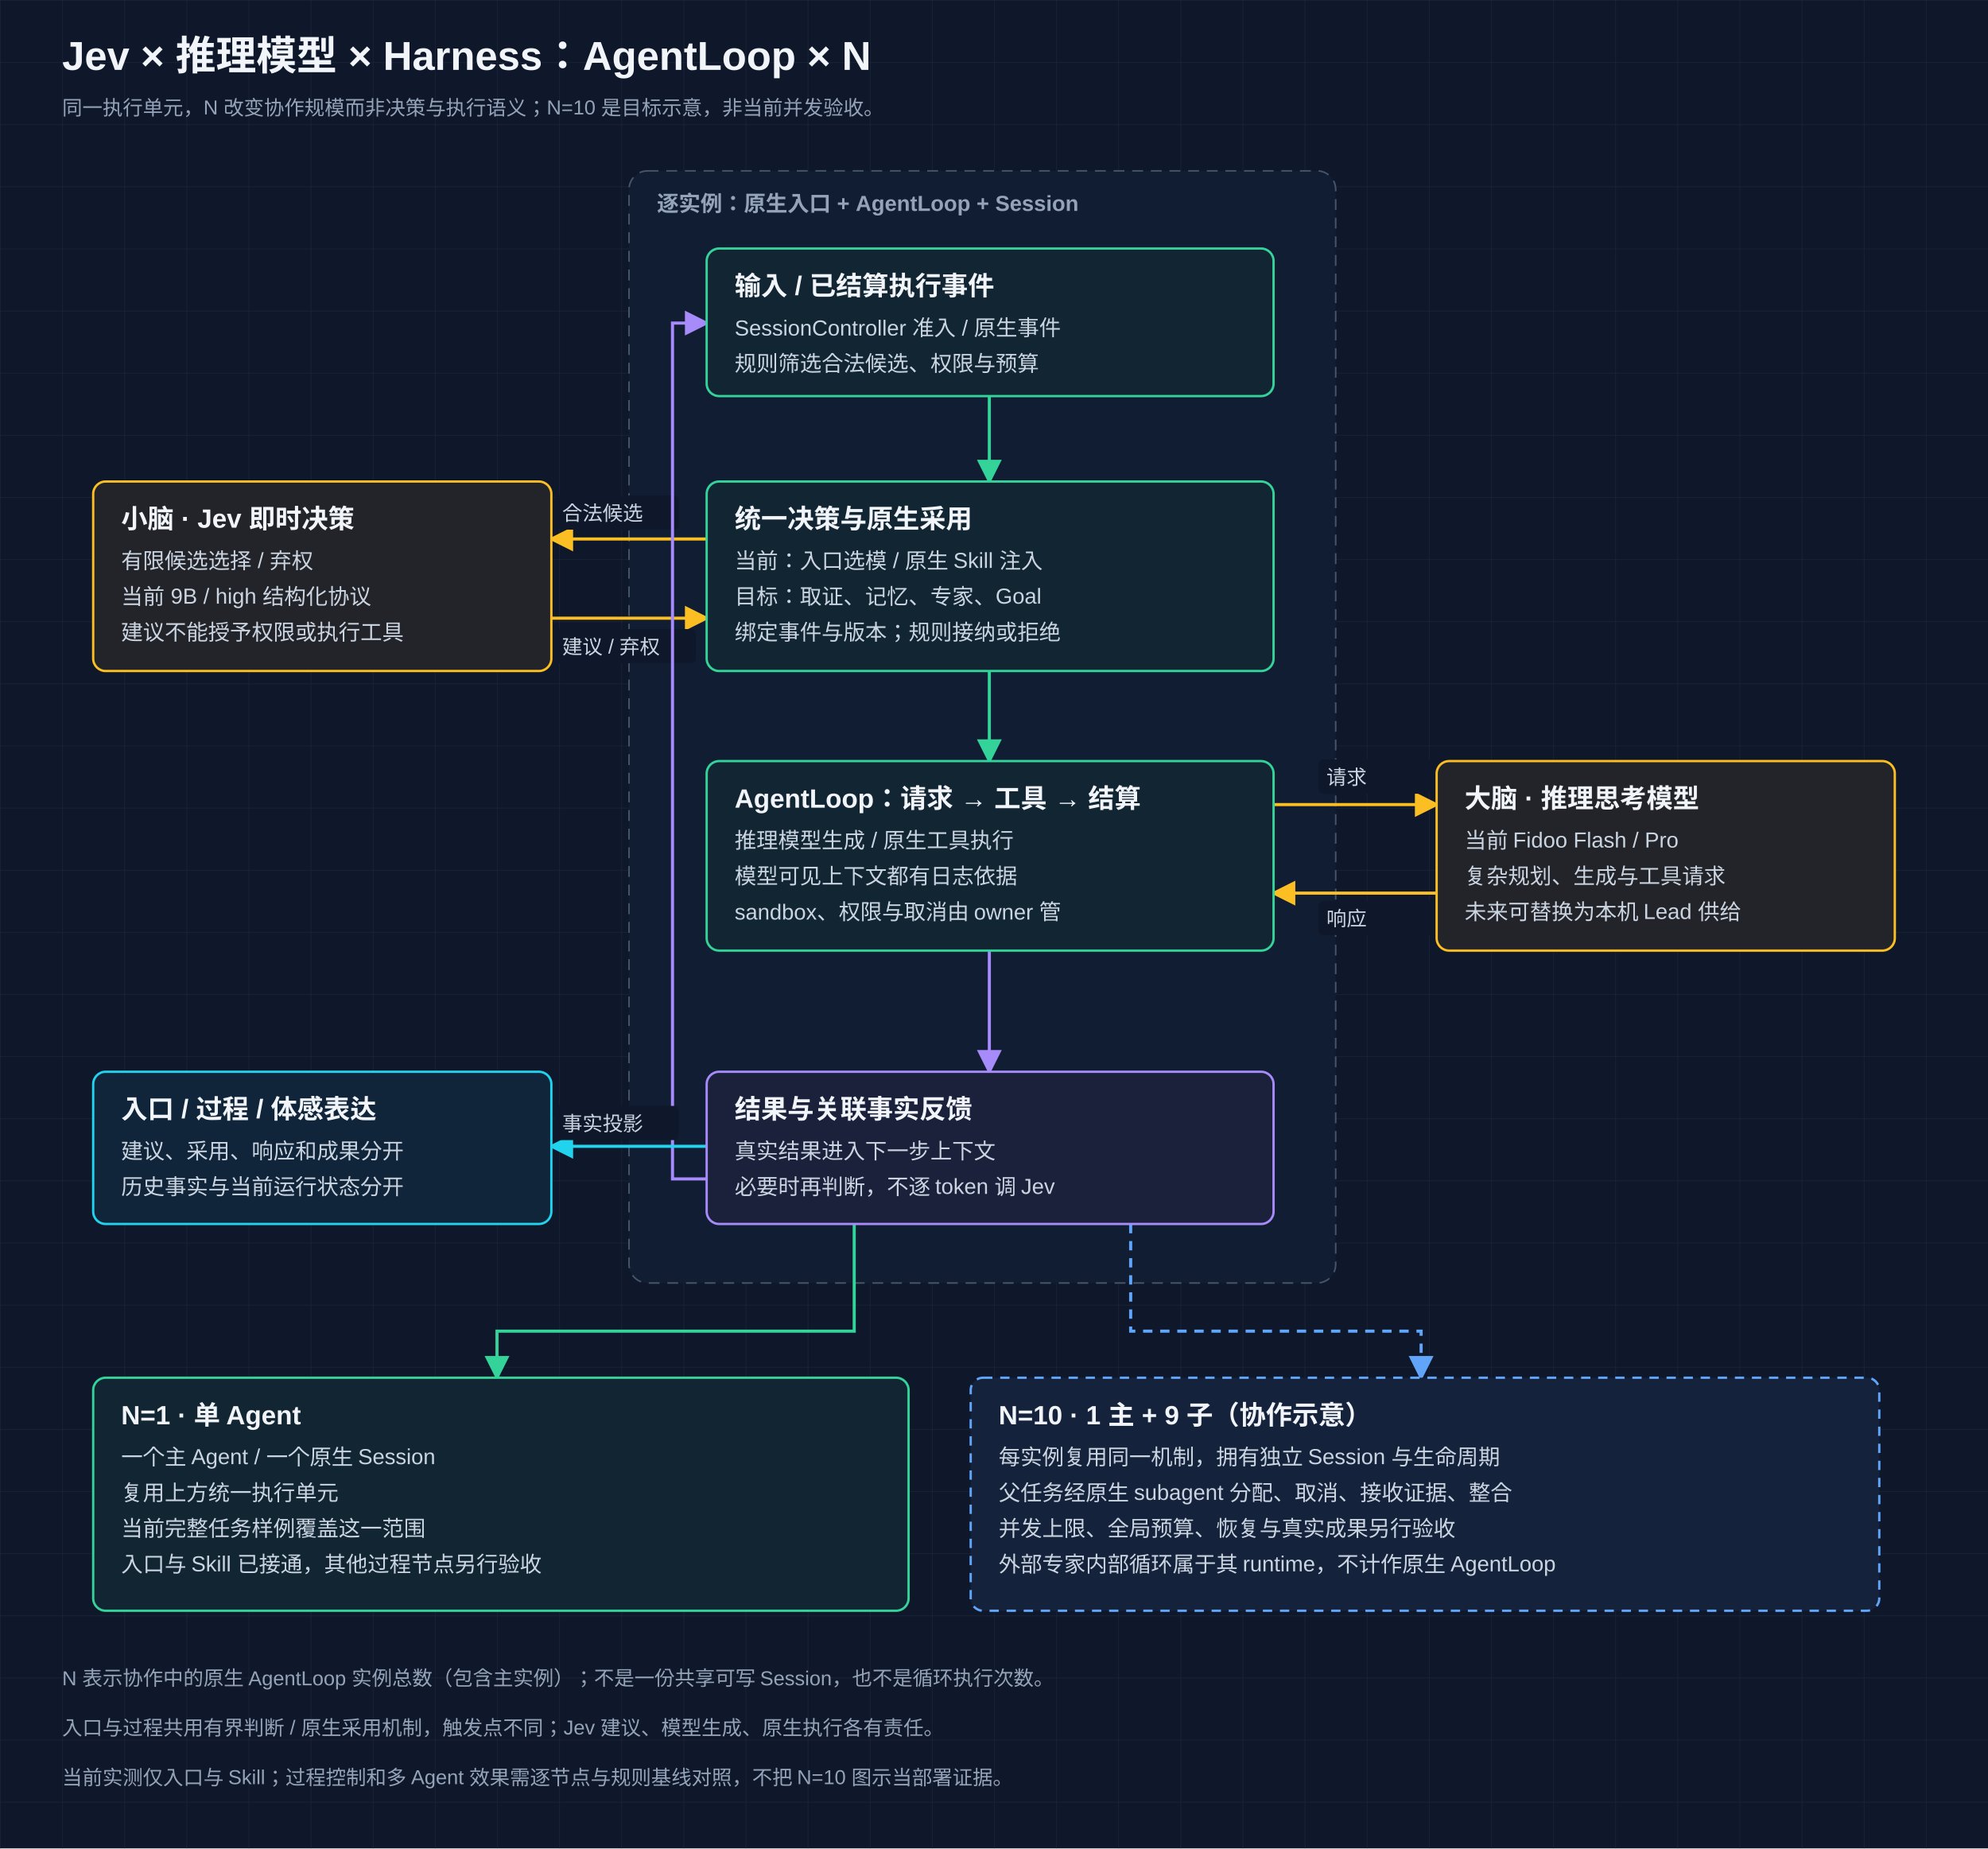
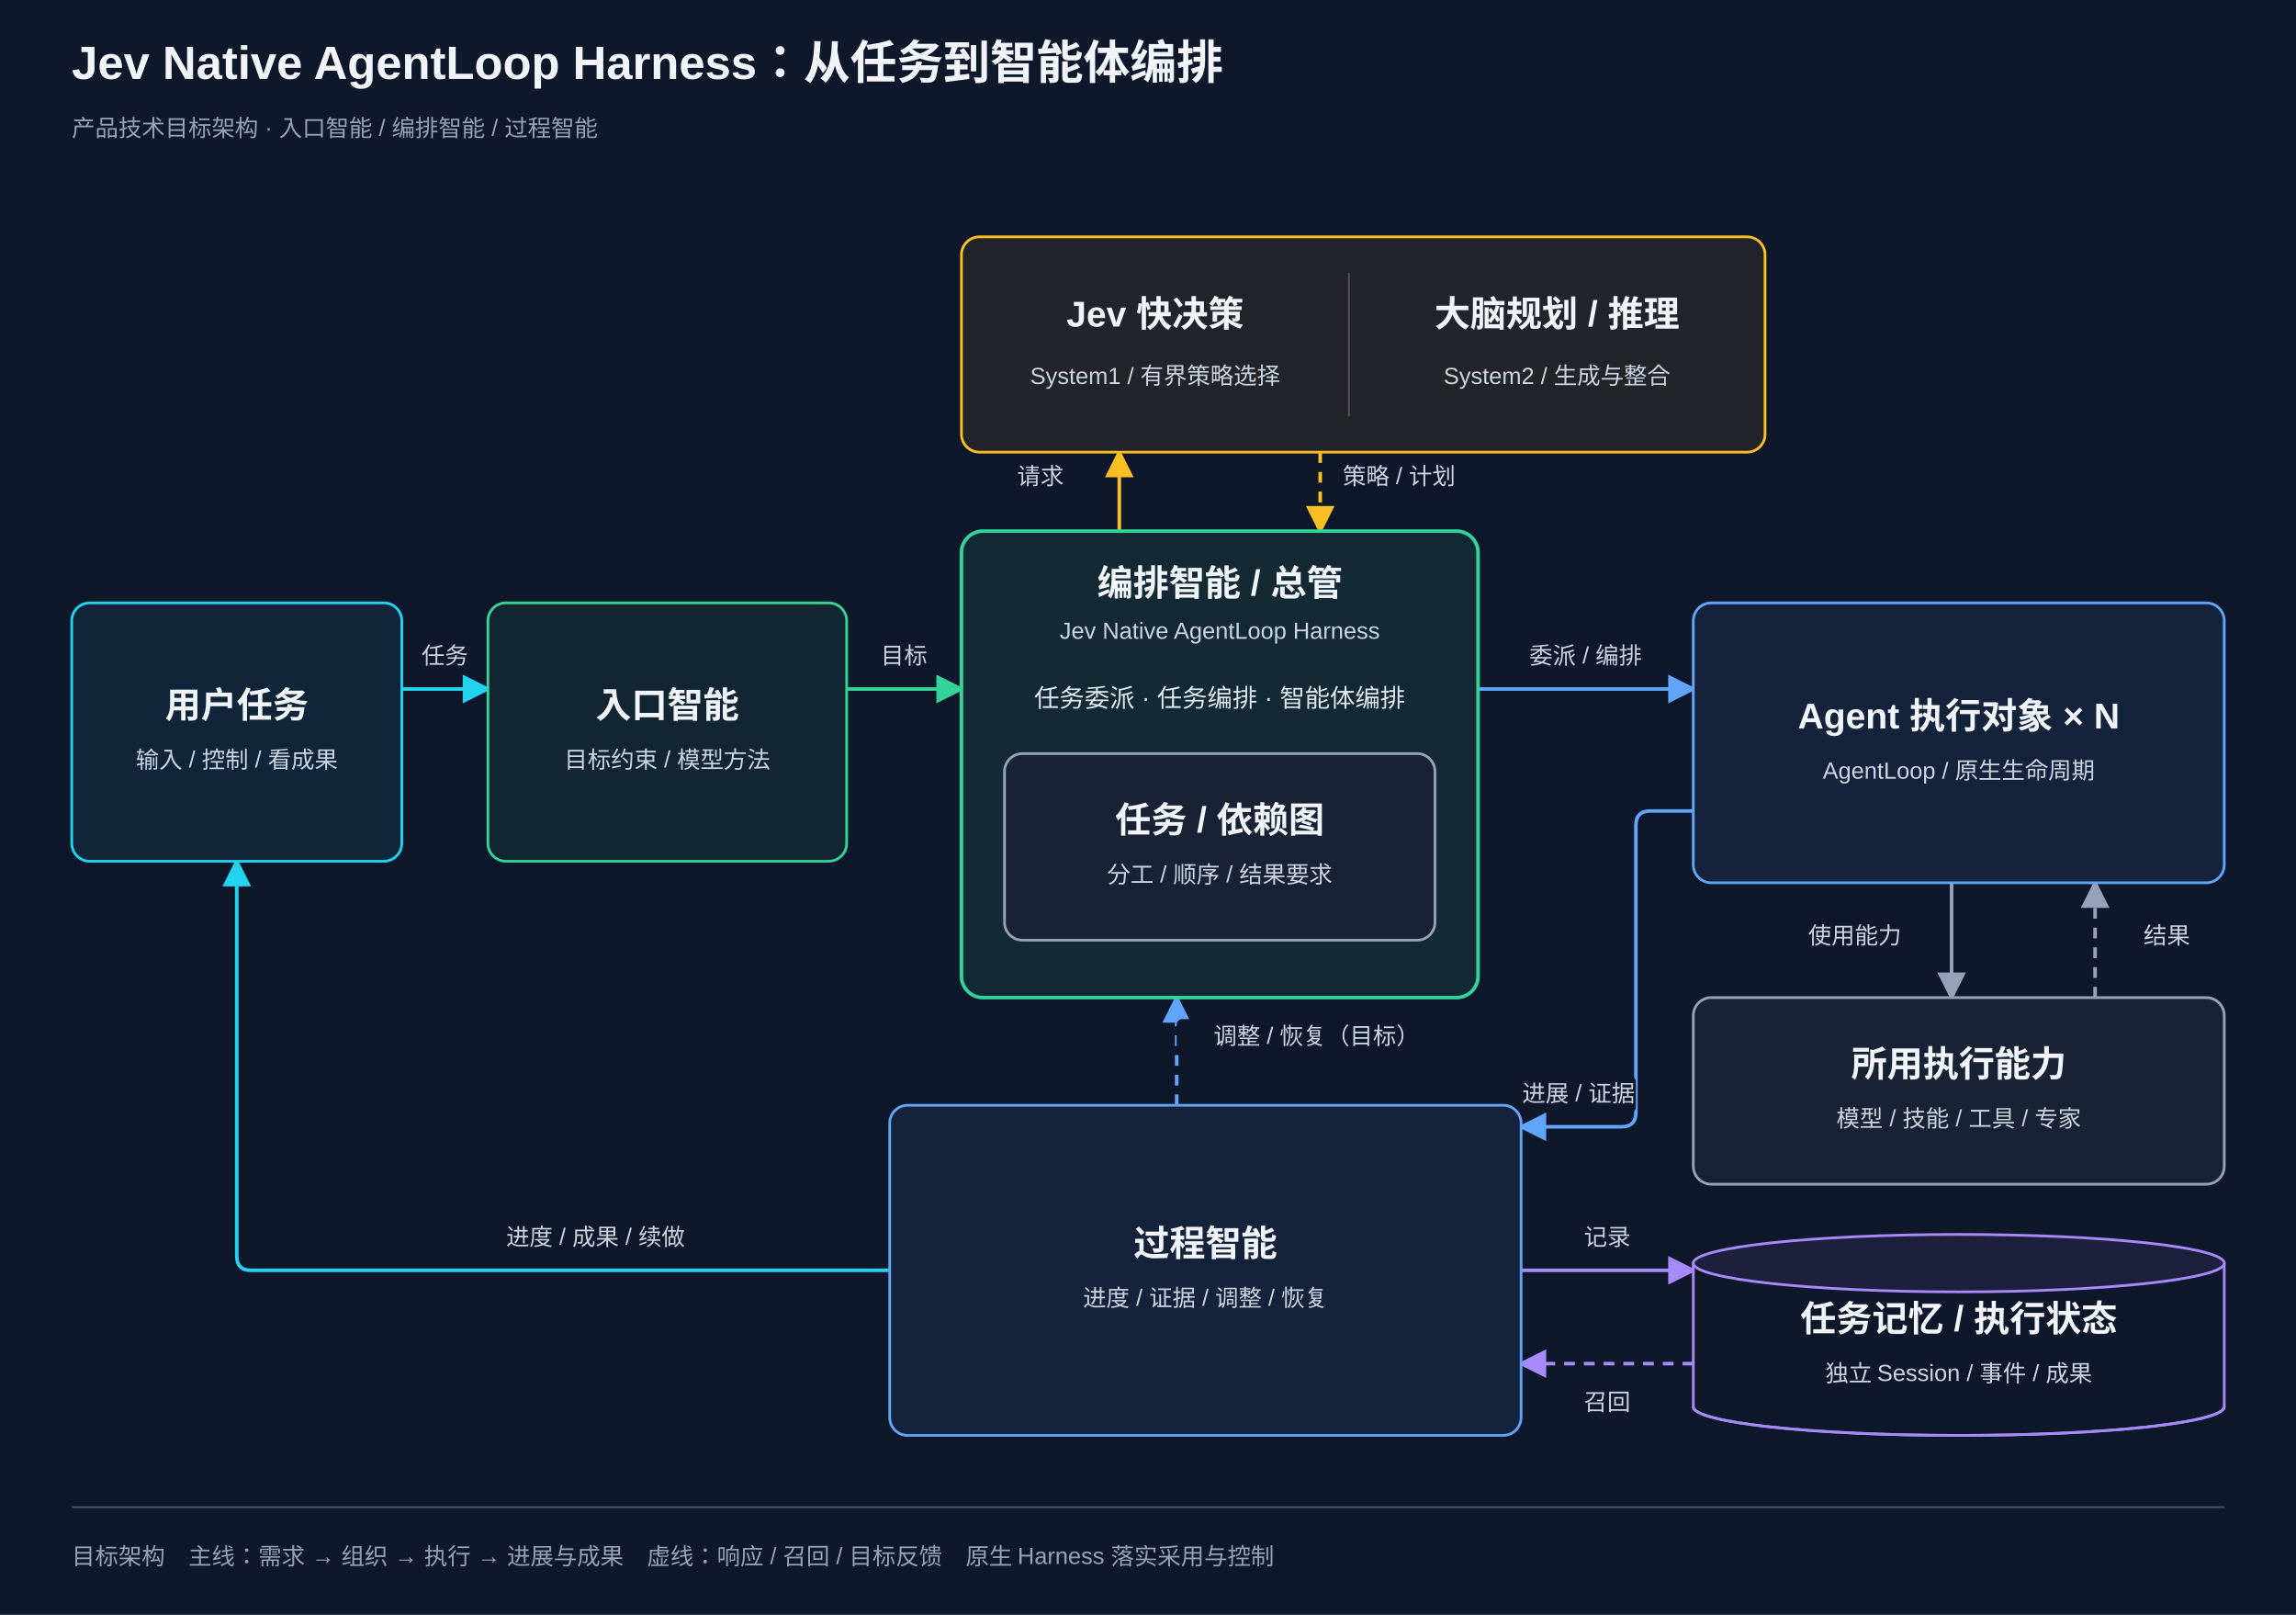
- <svg xmlns="http://www.w3.org/2000/svg" viewBox="0 0 1280 1190" role="img" aria-labelledby="system3-fusion-title system3-fusion-desc">
-   <style>text{font-family:"PingFang SC","Microsoft YaHei",Arial,sans-serif}.title{font-size:26px;font-weight:700;fill:#f1f5f9}.label{font-size:17px;font-weight:650;fill:#f1f5f9}.copy{font-size:14px;fill:#cbd5e1}.small{font-size:13px;fill:#94a3b8}.group-label{font-size:14px;font-weight:650;fill:#94a3b8}.edge-label{font-size:13px;fill:#cbd5e1}</style>
+ <svg xmlns="http://www.w3.org/2000/svg" viewBox="0 0 1280 900" role="img" aria-labelledby="system3-fusion-title system3-fusion-desc">
+   <style>text{font-family:"PingFang SC","Microsoft YaHei",Arial,sans-serif}.title{font-size:26px;font-weight:700;fill:#f1f5f9}.node-label{font-size:20px;font-weight:650;fill:#f1f5f9}.sub{font-size:13px;fill:#cbd5e1}.edge-label{font-size:13px;fill:#cbd5e1}.small{font-size:13px;fill:#94a3b8}.chip{font-size:14px;fill:#e2e8f0}</style>
  <defs>
-     <pattern id="grid" width="40" height="40" patternUnits="userSpaceOnUse">
-       <path d="M40 0H0V40" fill="none" stroke="#1e293b" stroke-width=".6" />
-     </pattern>
-     <marker id="ui-arrow" markerWidth="8" markerHeight="8" refX="7" refY="4" orient="auto">
-       <path d="M0 0L8 4L0 8Z" fill="#22d3ee" />
-     </marker>
-     <marker id="owner-arrow" markerWidth="8" markerHeight="8" refX="7" refY="4" orient="auto">
+     <marker id="core-arrow" markerWidth="8" markerHeight="8" refX="7" refY="4" orient="auto">
      <path d="M0 0L8 4L0 8Z" fill="#34d399" />
-     </marker>
-     <marker id="store-arrow" markerWidth="8" markerHeight="8" refX="7" refY="4" orient="auto">
-       <path d="M0 0L8 4L0 8Z" fill="#a78bfa" />
    </marker>
    <marker id="model-arrow" markerWidth="8" markerHeight="8" refX="7" refY="4" orient="auto">
      <path d="M0 0L8 4L0 8Z" fill="#fbbf24" />
    </marker>
-     <marker id="policy-arrow" markerWidth="8" markerHeight="8" refX="7" refY="4" orient="auto">
-       <path d="M0 0L8 4L0 8Z" fill="#fb7185" />
+     <marker id="state-arrow" markerWidth="8" markerHeight="8" refX="7" refY="4" orient="auto">
+       <path d="M0 0L8 4L0 8Z" fill="#a78bfa" />
    </marker>
-     <marker id="future-arrow" markerWidth="8" markerHeight="8" refX="7" refY="4" orient="auto">
+     <marker id="user-arrow" markerWidth="8" markerHeight="8" refX="7" refY="4" orient="auto">
+       <path d="M0 0L8 4L0 8Z" fill="#22d3ee" />
+     </marker>
+     <marker id="target-arrow" markerWidth="8" markerHeight="8" refX="7" refY="4" orient="auto">
      <path d="M0 0L8 4L0 8Z" fill="#60a5fa" />
    </marker>
-     <marker id="wire-arrow" markerWidth="8" markerHeight="8" refX="7" refY="4" orient="auto">
+     <marker id="plain-arrow" markerWidth="8" markerHeight="8" refX="7" refY="4" orient="auto">
      <path d="M0 0L8 4L0 8Z" fill="#94a3b8" />
    </marker>
  </defs>
-   <rect width="1280" height="1190" fill="#0f172a" />
-   <rect width="1280" height="1190" fill="url(#grid)" />
-   <rect x="405" y="110" width="455" height="716" rx="12" fill="#111d32" stroke="#475569" stroke-dasharray="7 5" />
-   <text class="group-label" x="423" y="136">逐实例：原生入口 + AgentLoop + Session</text>
-   <path d="M637 255V310" fill="none" stroke="#34d399" stroke-width="2" marker-end="url(#owner-arrow)" />
-   <path d="M455 347H355" fill="none" stroke="#fbbf24" stroke-width="2" marker-end="url(#model-arrow)" />
-   <rect x="357" y="319" width="80" height="22" rx="3" fill="#0f172a" />
-   <text class="edge-label" x="362" y="335">合法候选</text>
-   <path d="M355 398H455" fill="none" stroke="#fbbf24" stroke-width="2" marker-end="url(#model-arrow)" />
-   <rect x="357" y="405" width="91" height="22" rx="3" fill="#0f172a" />
-   <text class="edge-label" x="362" y="421">建议 / 弃权</text>
-   <path d="M637 432V490" fill="none" stroke="#34d399" stroke-width="2" marker-end="url(#owner-arrow)" />
-   <path d="M820 518H925" fill="none" stroke="#fbbf24" stroke-width="2" marker-end="url(#model-arrow)" />
-   <rect x="849" y="489" width="80" height="22" rx="3" fill="#0f172a" />
-   <text class="edge-label" x="854" y="505">请求</text>
-   <path d="M925 575H820" fill="none" stroke="#fbbf24" stroke-width="2" marker-end="url(#model-arrow)" />
-   <rect x="849" y="580" width="80" height="22" rx="3" fill="#0f172a" />
-   <text class="edge-label" x="854" y="596">响应</text>
-   <path d="M637 612V690" fill="none" stroke="#a78bfa" stroke-width="2" marker-end="url(#store-arrow)" />
-   <path d="M455 759H433V208H455" fill="none" stroke="#a78bfa" stroke-width="2" marker-end="url(#store-arrow)" />
-   <path d="M455 738H355" fill="none" stroke="#22d3ee" stroke-width="2" marker-end="url(#ui-arrow)" />
-   <rect x="357" y="712" width="80" height="22" rx="3" fill="#0f172a" />
-   <text class="edge-label" x="362" y="728">事实投影</text>
-   <path d="M550 788V857H320V887" fill="none" stroke="#34d399" stroke-width="2" marker-end="url(#owner-arrow)" />
-   <path d="M728 788V857H915V887" fill="none" stroke="#60a5fa" stroke-width="2" stroke-dasharray="6 5" marker-end="url(#future-arrow)" />
-   <rect x="455" y="160" width="365" height="95" rx="8" fill="#0f172a" />
-   <rect x="455" y="160" width="365" height="95" rx="8" fill="#34d399" fill-opacity=".08" stroke="#34d399" stroke-width="1.5" />
-   <text class="label" x="473" y="190">输入 / 已结算执行事件</text>
-   <text class="copy" x="473" y="216">SessionController 准入 / 原生事件</text>
-   <text class="copy" x="473" y="239">规则筛选合法候选、权限与预算</text>
-   <rect x="455" y="310" width="365" height="122" rx="8" fill="#0f172a" />
-   <rect x="455" y="310" width="365" height="122" rx="8" fill="#34d399" fill-opacity=".08" stroke="#34d399" stroke-width="1.5" />
-   <text class="label" x="473" y="340">统一决策与原生采用</text>
-   <text class="copy" x="473" y="366">当前：入口选模 / 原生 Skill 注入</text>
-   <text class="copy" x="473" y="389">目标：取证、记忆、专家、Goal</text>
-   <text class="copy" x="473" y="412">绑定事件与版本；规则接纳或拒绝</text>
-   <rect x="60" y="310" width="295" height="122" rx="8" fill="#0f172a" />
-   <rect x="60" y="310" width="295" height="122" rx="8" fill="#fbbf24" fill-opacity=".08" stroke="#fbbf24" stroke-width="1.5" />
-   <text class="label" x="78" y="340">小脑 · Jev 即时决策</text>
-   <text class="copy" x="78" y="366">有限候选选择 / 弃权</text>
-   <text class="copy" x="78" y="389">当前 9B / high 结构化协议</text>
-   <text class="copy" x="78" y="412">建议不能授予权限或执行工具</text>
-   <rect x="455" y="490" width="365" height="122" rx="8" fill="#0f172a" />
-   <rect x="455" y="490" width="365" height="122" rx="8" fill="#34d399" fill-opacity=".08" stroke="#34d399" stroke-width="1.5" />
-   <text class="label" x="473" y="520">AgentLoop：请求 → 工具 → 结算</text>
-   <text class="copy" x="473" y="546">推理模型生成 / 原生工具执行</text>
-   <text class="copy" x="473" y="569">模型可见上下文都有日志依据</text>
-   <text class="copy" x="473" y="592">sandbox、权限与取消由 owner 管</text>
-   <rect x="925" y="490" width="295" height="122" rx="8" fill="#0f172a" />
-   <rect x="925" y="490" width="295" height="122" rx="8" fill="#fbbf24" fill-opacity=".08" stroke="#fbbf24" stroke-width="1.5" />
-   <text class="label" x="943" y="520">大脑 · 推理思考模型</text>
-   <text class="copy" x="943" y="546">当前 Fidoo Flash / Pro</text>
-   <text class="copy" x="943" y="569">复杂规划、生成与工具请求</text>
-   <text class="copy" x="943" y="592">未来可替换为本机 Lead 供给</text>
-   <rect x="455" y="690" width="365" height="98" rx="8" fill="#0f172a" />
-   <rect x="455" y="690" width="365" height="98" rx="8" fill="#a78bfa" fill-opacity=".08" stroke="#a78bfa" stroke-width="1.5" />
-   <text class="label" x="473" y="720">结果与关联事实反馈</text>
-   <text class="copy" x="473" y="746">真实结果进入下一步上下文</text>
-   <text class="copy" x="473" y="769">必要时再判断，不逐 token 调 Jev</text>
-   <rect x="60" y="690" width="295" height="98" rx="8" fill="#0f172a" />
-   <rect x="60" y="690" width="295" height="98" rx="8" fill="#22d3ee" fill-opacity=".08" stroke="#22d3ee" stroke-width="1.5" />
-   <text class="label" x="78" y="720">入口 / 过程 / 体感表达</text>
-   <text class="copy" x="78" y="746">建议、采用、响应和成果分开</text>
-   <text class="copy" x="78" y="769">历史事实与当前运行状态分开</text>
-   <rect x="60" y="887" width="525" height="150" rx="8" fill="#0f172a" />
-   <rect x="60" y="887" width="525" height="150" rx="8" fill="#34d399" fill-opacity=".08" stroke="#34d399" stroke-width="1.5" />
-   <text class="label" x="78" y="917">N=1 · 单 Agent</text>
-   <text class="copy" x="78" y="943">一个主 Agent / 一个原生 Session</text>
-   <text class="copy" x="78" y="966">复用上方统一执行单元</text>
-   <text class="copy" x="78" y="989">当前完整任务样例覆盖这一范围</text>
-   <text class="copy" x="78" y="1012">入口与 Skill 已接通，其他过程节点另行验收</text>
-   <rect x="625" y="887" width="585" height="150" rx="8" fill="#0f172a" />
-   <rect x="625" y="887" width="585" height="150" rx="8" fill="#60a5fa" fill-opacity=".08" stroke="#60a5fa" stroke-width="1.5" stroke-dasharray="6 5" />
-   <text class="label" x="643" y="917">N=10 · 1 主 + 9 子（协作示意）</text>
-   <text class="copy" x="643" y="943">每实例复用同一机制，拥有独立 Session 与生命周期</text>
-   <text class="copy" x="643" y="966">父任务经原生 subagent 分配、取消、接收证据、整合</text>
-   <text class="copy" x="643" y="989">并发上限、全局预算、恢复与真实成果另行验收</text>
-   <text class="copy" x="643" y="1012">外部专家内部循环属于其 runtime，不计作原生 AgentLoop</text>
-   <text class="small" x="40" y="1085">N 表示协作中的原生 AgentLoop 实例总数（包含主实例）；不是一份共享可写 Session，也不是循环执行次数。</text>
-   <text class="small" x="40" y="1117">入口与过程共用有界判断 / 原生采用机制，触发点不同；Jev 建议、模型生成、原生执行各有责任。</text>
-   <text class="small" x="40" y="1149">当前实测仅入口与 Skill；过程控制和多 Agent 效果需逐节点与规则基线对照，不把 N=10 图示当部署证据。</text>
-   <text class="title" x="40" y="45">Jev × 推理模型 × Harness：AgentLoop × N</text>
-   <text class="small" x="40" y="74">同一执行单元，N 改变协作规模而非决策与执行语义；N=10 是目标示意，非当前并发验收。</text>
+   <rect width="1280" height="900" fill="#0f172a" />
+   <path data-edge="user-entry" d="M224 384H272" fill="none" stroke="#22d3ee" stroke-width="2" marker-end="url(#user-arrow)" />
+   <path data-edge="entry-orchestrator" d="M472 384H536" fill="none" stroke="#34d399" stroke-width="2" marker-end="url(#core-arrow)" />
+   <path data-edge="orchestrator-agents" d="M824 384H944" fill="none" stroke="#60a5fa" stroke-width="2" marker-end="url(#target-arrow)" />
+   <path data-edge="cognition-request" d="M624 296V252" fill="none" stroke="#fbbf24" stroke-width="2" marker-end="url(#model-arrow)" />
+   <path data-edge="cognition-response" d="M736 252V296" fill="none" stroke="#fbbf24" stroke-width="2" stroke-dasharray="6 5" marker-end="url(#model-arrow)" />
+   <path data-edge="agents-capabilities" d="M1088 492V556" fill="none" stroke="#94a3b8" stroke-width="2" marker-end="url(#plain-arrow)" />
+   <path data-edge="capabilities-agents" d="M1168 556V492" fill="none" stroke="#94a3b8" stroke-width="2" stroke-dasharray="6 5" marker-end="url(#plain-arrow)" />
+   <path data-edge="agents-process" d="M944 452H920Q912 452 912 460V620Q912 628 904 628H848" fill="none" stroke="#60a5fa" stroke-width="2" marker-end="url(#target-arrow)" />
+   <path data-edge="process-memory" d="M848 708H944" fill="none" stroke="#a78bfa" stroke-width="2" marker-end="url(#state-arrow)" />
+   <path data-edge="memory-process" d="M944 760H848" fill="none" stroke="#a78bfa" stroke-width="2" stroke-dasharray="6 5" marker-end="url(#state-arrow)" />
+   <path data-edge="process-orchestrator" d="M656 616V556" fill="none" stroke="#60a5fa" stroke-width="2" stroke-dasharray="6 5" marker-end="url(#target-arrow)" />
+   <path data-edge="process-user" d="M496 708H140Q132 708 132 700V480" fill="none" stroke="#22d3ee" stroke-width="2" marker-end="url(#user-arrow)" />
+   <g data-edge-label="任务">
+     <rect x="232" y="356" width="32" height="20" rx="3" fill="#0f172a" />
+     <text class="edge-label" x="248.0" y="370" text-anchor="middle">任务</text>
+   </g>
+   <g data-edge-label="目标">
+     <rect x="480" y="356" width="48" height="20" rx="3" fill="#0f172a" />
+     <text class="edge-label" x="504.0" y="370" text-anchor="middle">目标</text>
+   </g>
+   <g data-edge-label="委派 / 编排">
+     <rect x="844" y="356" width="80" height="20" rx="3" fill="#0f172a" />
+     <text class="edge-label" x="884.0" y="370" text-anchor="middle">委派 / 编排</text>
+   </g>
+   <g data-edge-label="请求">
+     <rect x="548" y="256" width="64" height="20" rx="3" fill="#0f172a" />
+     <text class="edge-label" x="580.0" y="270" text-anchor="middle">请求</text>
+   </g>
+   <g data-edge-label="策略 / 计划">
+     <rect x="748" y="256" width="64" height="20" rx="3" fill="#0f172a" />
+     <text class="edge-label" x="780.0" y="270" text-anchor="middle">策略 / 计划</text>
+   </g>
+   <g data-edge-label="使用能力">
+     <rect x="992" y="512" width="84" height="20" rx="3" fill="#0f172a" />
+     <text class="edge-label" x="1034.0" y="526" text-anchor="middle">使用能力</text>
+   </g>
+   <g data-edge-label="结果">
+     <rect x="1176" y="512" width="64" height="20" rx="3" fill="#0f172a" />
+     <text class="edge-label" x="1208.0" y="526" text-anchor="middle">结果</text>
+   </g>
+   <g data-edge-label="进展 / 证据">
+     <rect x="848" y="600" width="64" height="20" rx="3" fill="#0f172a" />
+     <text class="edge-label" x="880.0" y="614" text-anchor="middle">进展 / 证据</text>
+   </g>
+   <g data-edge-label="调整 / 恢复（目标）">
+     <rect x="656" y="568" width="156" height="20" rx="3" fill="#0f172a" />
+     <text class="edge-label" x="734.0" y="582" text-anchor="middle">调整 / 恢复（目标）</text>
+   </g>
+   <g data-edge-label="记录">
+     <rect x="852" y="680" width="88" height="20" rx="3" fill="#0f172a" />
+     <text class="edge-label" x="896.0" y="694" text-anchor="middle">记录</text>
+   </g>
+   <g data-edge-label="召回">
+     <rect x="852" y="772" width="88" height="20" rx="3" fill="#0f172a" />
+     <text class="edge-label" x="896.0" y="786" text-anchor="middle">召回</text>
+   </g>
+   <g data-edge-label="进度 / 成果 / 续做">
+     <rect x="244" y="680" width="176" height="20" rx="3" fill="#0f172a" />
+     <text class="edge-label" x="332.0" y="694" text-anchor="middle">进度 / 成果 / 续做</text>
+   </g>
+   <g data-node="user-task">
+     <rect x="40" y="336" width="184" height="144" rx="10" fill="#0f172a" />
+     <rect x="40" y="336" width="184" height="144" rx="10" fill="#22d3ee" fill-opacity=".08" stroke="#22d3ee" stroke-width="1.5" />
+     <text class="node-label" x="132.0" y="400.0" text-anchor="middle">用户任务</text>
+     <text class="sub" x="132.0" y="428.0" text-anchor="middle">输入 / 控制 / 看成果</text>
+   </g>
+   <g data-node="entry-intelligence">
+     <rect x="272" y="336" width="200" height="144" rx="10" fill="#0f172a" />
+     <rect x="272" y="336" width="200" height="144" rx="10" fill="#34d399" fill-opacity=".08" stroke="#34d399" stroke-width="1.5" />
+     <text class="node-label" x="372.0" y="400.0" text-anchor="middle">入口智能</text>
+     <text class="sub" x="372.0" y="428.0" text-anchor="middle">目标约束 / 模型方法</text>
+   </g>
+   <g data-node="orchestration-manager">
+     <rect x="536" y="296" width="288" height="260" rx="12" fill="#0f172a" />
+     <rect x="536" y="296" width="288" height="260" rx="12" fill="#34d399" fill-opacity=".10" stroke="#34d399" stroke-width="2" />
+     <text class="node-label" x="680" y="332" text-anchor="middle">编排智能 / 总管</text>
+     <text class="sub" x="680" y="356" text-anchor="middle">Jev Native AgentLoop Harness</text>
+     <text class="chip" x="680" y="394" text-anchor="middle">任务委派 · 任务编排 · 智能体编排</text>
+   </g>
+   <g data-node="task-graph">
+     <rect x="560" y="420" width="240" height="104" rx="10" fill="#0f172a" />
+     <rect x="560" y="420" width="240" height="104" rx="10" fill="#94a3b8" fill-opacity=".08" stroke="#94a3b8" stroke-width="1.5" />
+     <text class="node-label" x="680.0" y="464.0" text-anchor="middle">任务 / 依赖图</text>
+     <text class="sub" x="680.0" y="492.0" text-anchor="middle">分工 / 顺序 / 结果要求</text>
+   </g>
+   <g data-node="agent-execution-objects">
+     <rect x="944" y="336" width="296" height="156" rx="10" fill="#0f172a" />
+     <rect x="944" y="336" width="296" height="156" rx="10" fill="#60a5fa" fill-opacity=".08" stroke="#60a5fa" stroke-width="1.5" />
+     <text class="node-label" x="1092.0" y="406.0" text-anchor="middle">Agent 执行对象 × N</text>
+     <text class="sub" x="1092.0" y="434.0" text-anchor="middle">AgentLoop / 原生生命周期</text>
+   </g>
+   <g data-node="execution-capabilities">
+     <rect x="944" y="556" width="296" height="104" rx="10" fill="#0f172a" />
+     <rect x="944" y="556" width="296" height="104" rx="10" fill="#94a3b8" fill-opacity=".08" stroke="#94a3b8" stroke-width="1.5" />
+     <text class="node-label" x="1092.0" y="600.0" text-anchor="middle">所用执行能力</text>
+     <text class="sub" x="1092.0" y="628.0" text-anchor="middle">模型 / 技能 / 工具 / 专家</text>
+   </g>
+   <g data-node="process-intelligence">
+     <rect x="496" y="616" width="352" height="184" rx="10" fill="#0f172a" />
+     <rect x="496" y="616" width="352" height="184" rx="10" fill="#60a5fa" fill-opacity=".08" stroke="#60a5fa" stroke-width="1.5" />
+     <text class="node-label" x="672.0" y="700.0" text-anchor="middle">过程智能</text>
+     <text class="sub" x="672.0" y="728.0" text-anchor="middle">进度 / 证据 / 调整 / 恢复</text>
+   </g>
+   <g data-node="task-memory">
+     <path d="M944 704V784a148 16 0 0 0 296 0V704Z" fill="#0f172a" stroke="#a78bfa" stroke-width="1.5" />
+     <ellipse cx="1092" cy="704" rx="148" ry="16" fill="#1d203c" stroke="#a78bfa" stroke-width="1.5" />
+     <path d="M944 784a148 16 0 0 0 296 0" fill="none" stroke="#a78bfa" stroke-width="1.5" />
+     <text class="node-label" x="1092" y="742" text-anchor="middle">任务记忆 / 执行状态</text>
+     <text class="sub" x="1092" y="770" text-anchor="middle">独立 Session / 事件 / 成果</text>
+   </g>
+   <g data-node="cognitive-supply">
+     <rect x="536" y="132" width="448" height="120" rx="10" fill="#0f172a" />
+     <rect x="536" y="132" width="448" height="120" rx="10" fill="#fbbf24" fill-opacity=".08" stroke="#fbbf24" stroke-width="1.5" />
+     <path d="M752 152V232" stroke="#475569" />
+     <text class="node-label" x="644" y="182" text-anchor="middle">Jev 快决策</text>
+     <text class="sub" x="644" y="214" text-anchor="middle">System1 / 有界策略选择</text>
+     <text class="node-label" x="868" y="182" text-anchor="middle">大脑规划 / 推理</text>
+     <text class="sub" x="868" y="214" text-anchor="middle">System2 / 生成与整合</text>
+   </g>
+   <path d="M40 840H1240" stroke="#475569" />
+   <text class="small" x="40" y="872">目标架构　主线：需求 → 组织 → 执行 → 进展与成果　虚线：响应 / 召回 / 目标反馈　原生 Harness 落实采用与控制</text>
+   <text class="title" x="40" y="44">Jev Native AgentLoop Harness：从任务到智能体编排</text>
+   <text class="small" x="40" y="76">产品技术目标架构 · 入口智能 / 编排智能 / 过程智能</text>
</svg>
